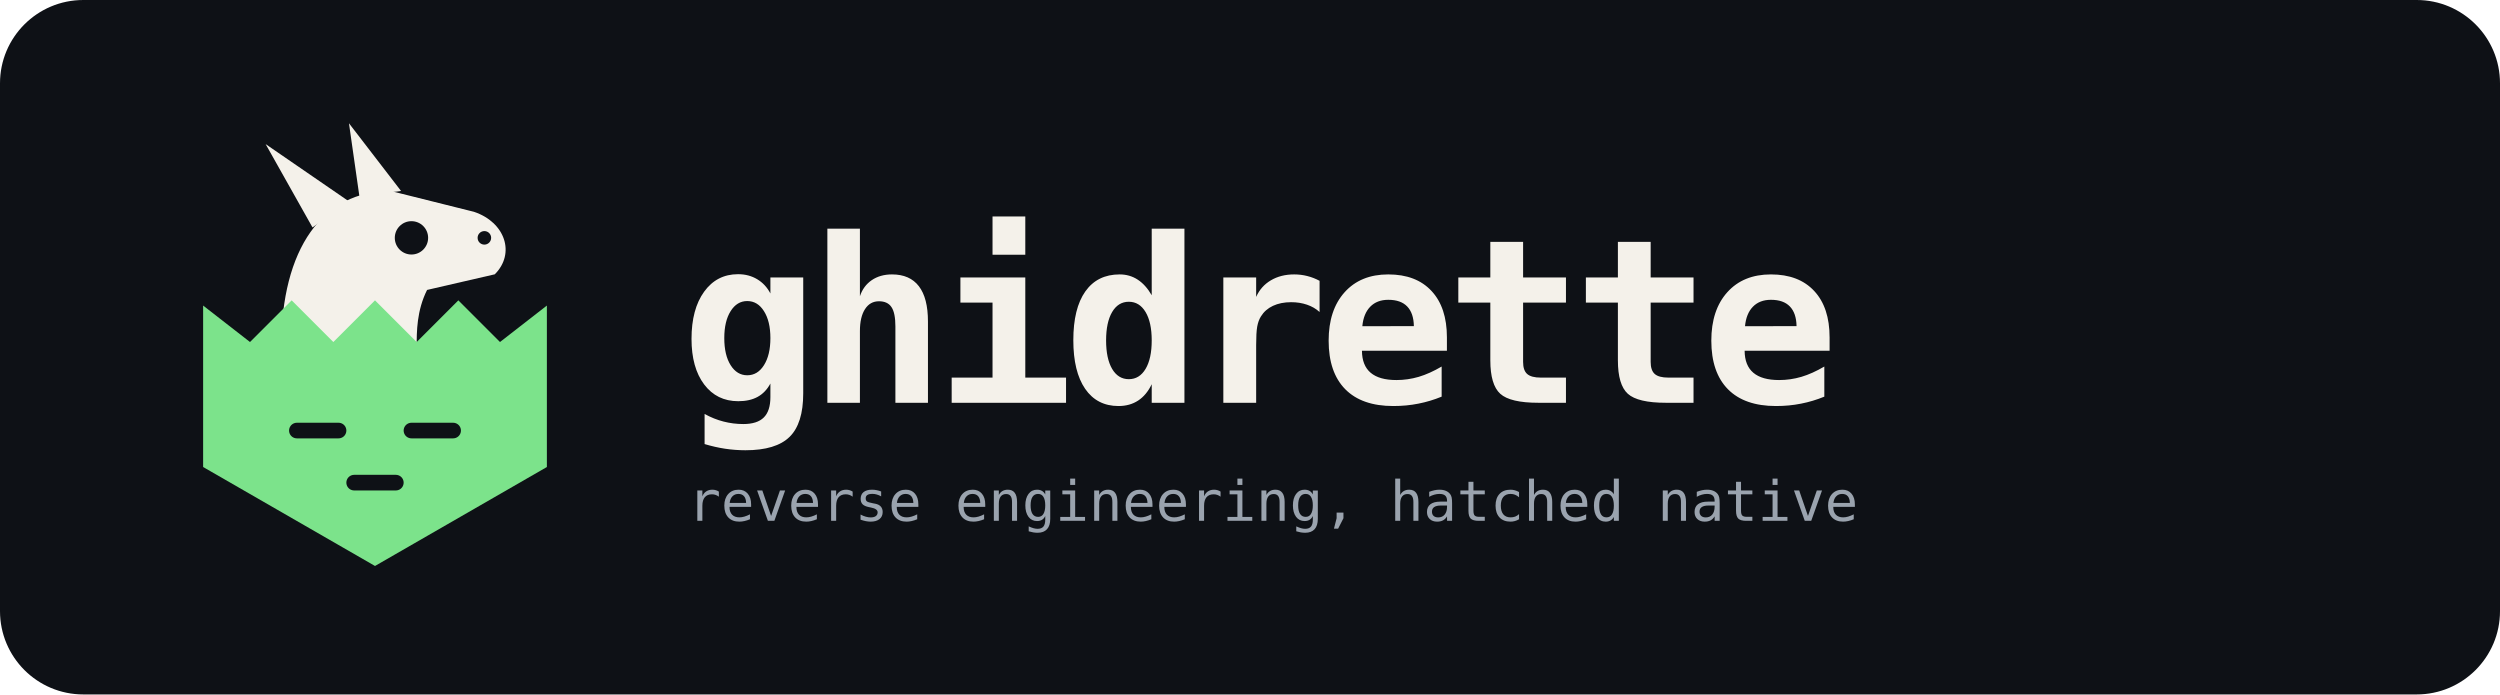
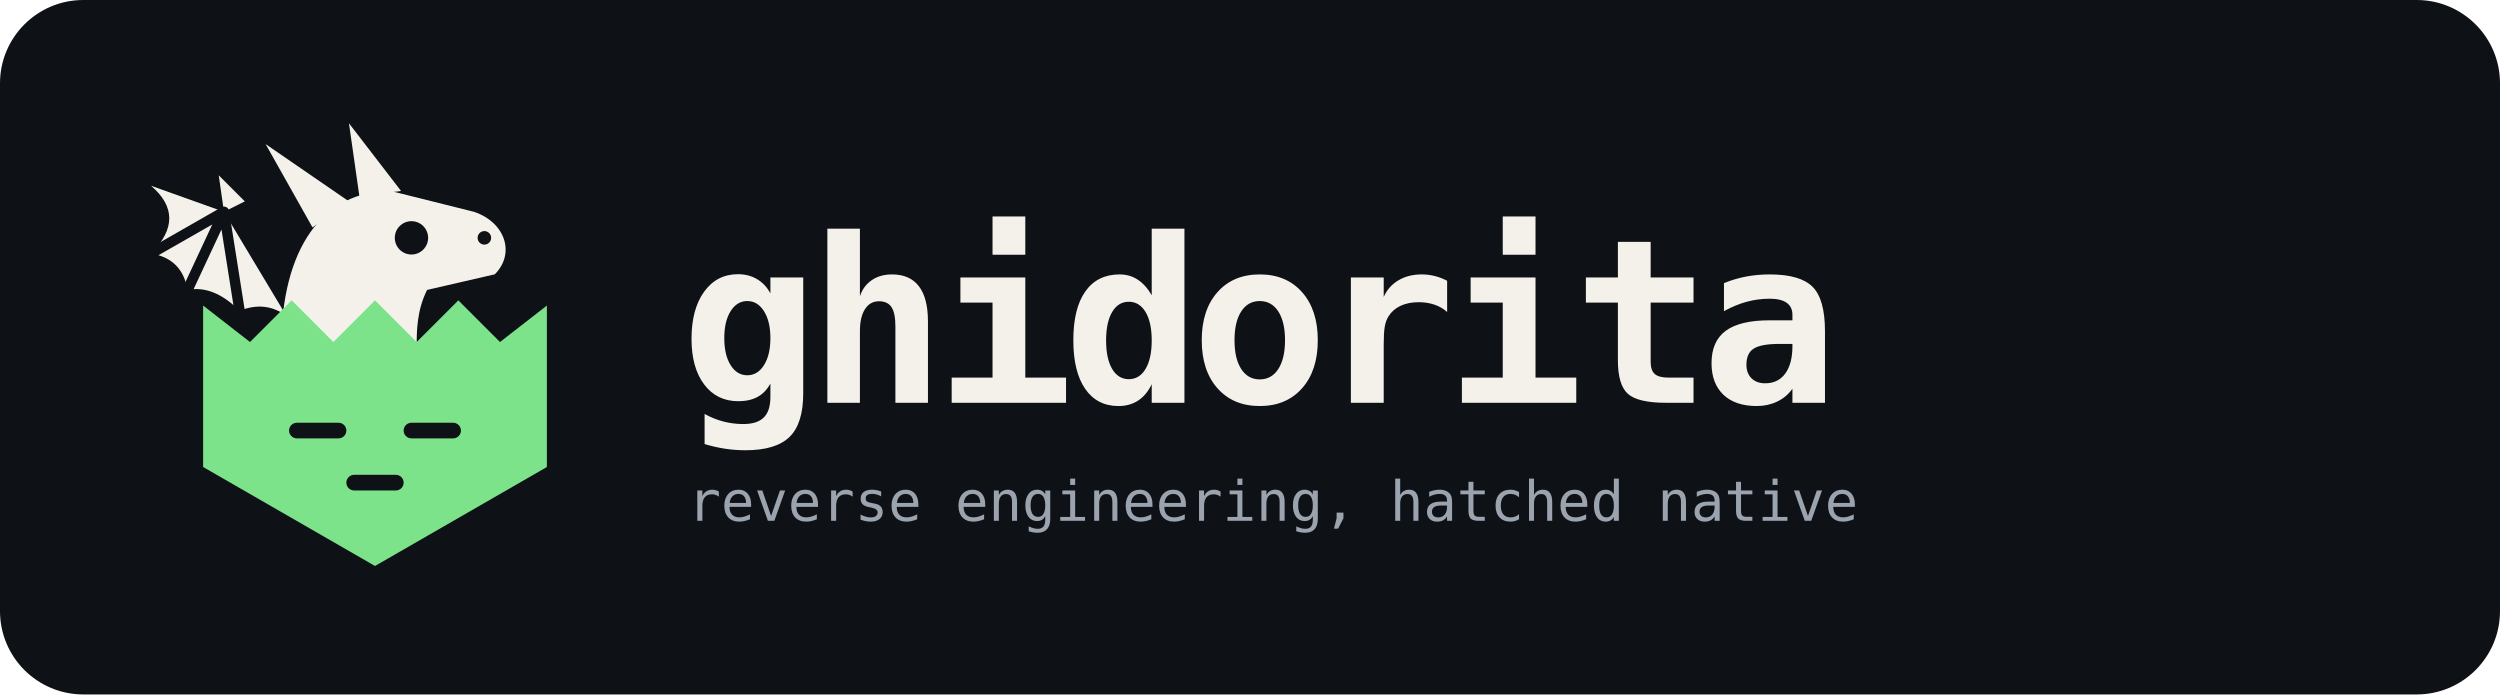
- <svg xmlns="http://www.w3.org/2000/svg" width="720" height="200" viewBox="0 0 720 200" role="img" aria-label="Ghidrette">
+ <svg xmlns="http://www.w3.org/2000/svg" width="720" height="200" viewBox="0 0 720 200" role="img" aria-label="Ghidorita">
  <rect width="720" height="200" rx="24" fill="#0E1116" />
  <g transform="translate(36 28) scale(1.5)">
+     <path d="M31 42 L19 22 L5 17 Q12 23 5 30 Q11 31 12 37 Q17 36 22 41 Q27 39 31 42 Z" fill="#F4F1EA" />
+     <path d="M19 22 L18 15 L23 20 Z" fill="#F4F1EA" />
+     <path d="M19 22 L5 30 M19 22 L12 37 M19 22 L22 41" stroke="#0E1116" stroke-width="2" stroke-linecap="round" />
    <path d="M36 25 L27 9 L43 20 Z" fill="#F4F1EA" />
    <path d="M45 19 L43 5 L53 18 Z" fill="#F4F1EA" />
    <path d="M30 48 C30 29 38 18 51 18 L67 22 C73 24 75 30 71 34 L58 37 C56 41 56 45 56 48 Z" fill="#F4F1EA" />
    <circle cx="55" cy="27" r="3.2" fill="#0E1116" />
    <circle cx="69" cy="27" r="1.3" fill="#0E1116" />
    <path d="M15 40 L24 47 L32 39 L40 47 L48 39 L56 47 L64 39 L72 47 L81 40 L81 71 L48 90 L15 71 Z" fill="#7CE38B" />
    <path d="M33 64 L41 64 M55 64 L63 64 M44 74 L52 74" stroke="#0E1116" stroke-width="3" stroke-linecap="round" />
  </g>
-   <text x="196" y="116" font-family="'JetBrains Mono','SF Mono',Menlo,Consolas,monospace" font-weight="700" font-size="66" letter-spacing="-3" fill="#F4F1EA">ghidrette</text>
+   <text x="196" y="116" font-family="'JetBrains Mono','SF Mono',Menlo,Consolas,monospace" font-weight="700" font-size="66" letter-spacing="-3" fill="#F4F1EA">ghidorita</text>
  <text x="198" y="150" font-family="'JetBrains Mono','SF Mono',Menlo,Consolas,monospace" font-size="16" fill="#9AA3AE">reverse engineering, hatched native</text>
</svg>
